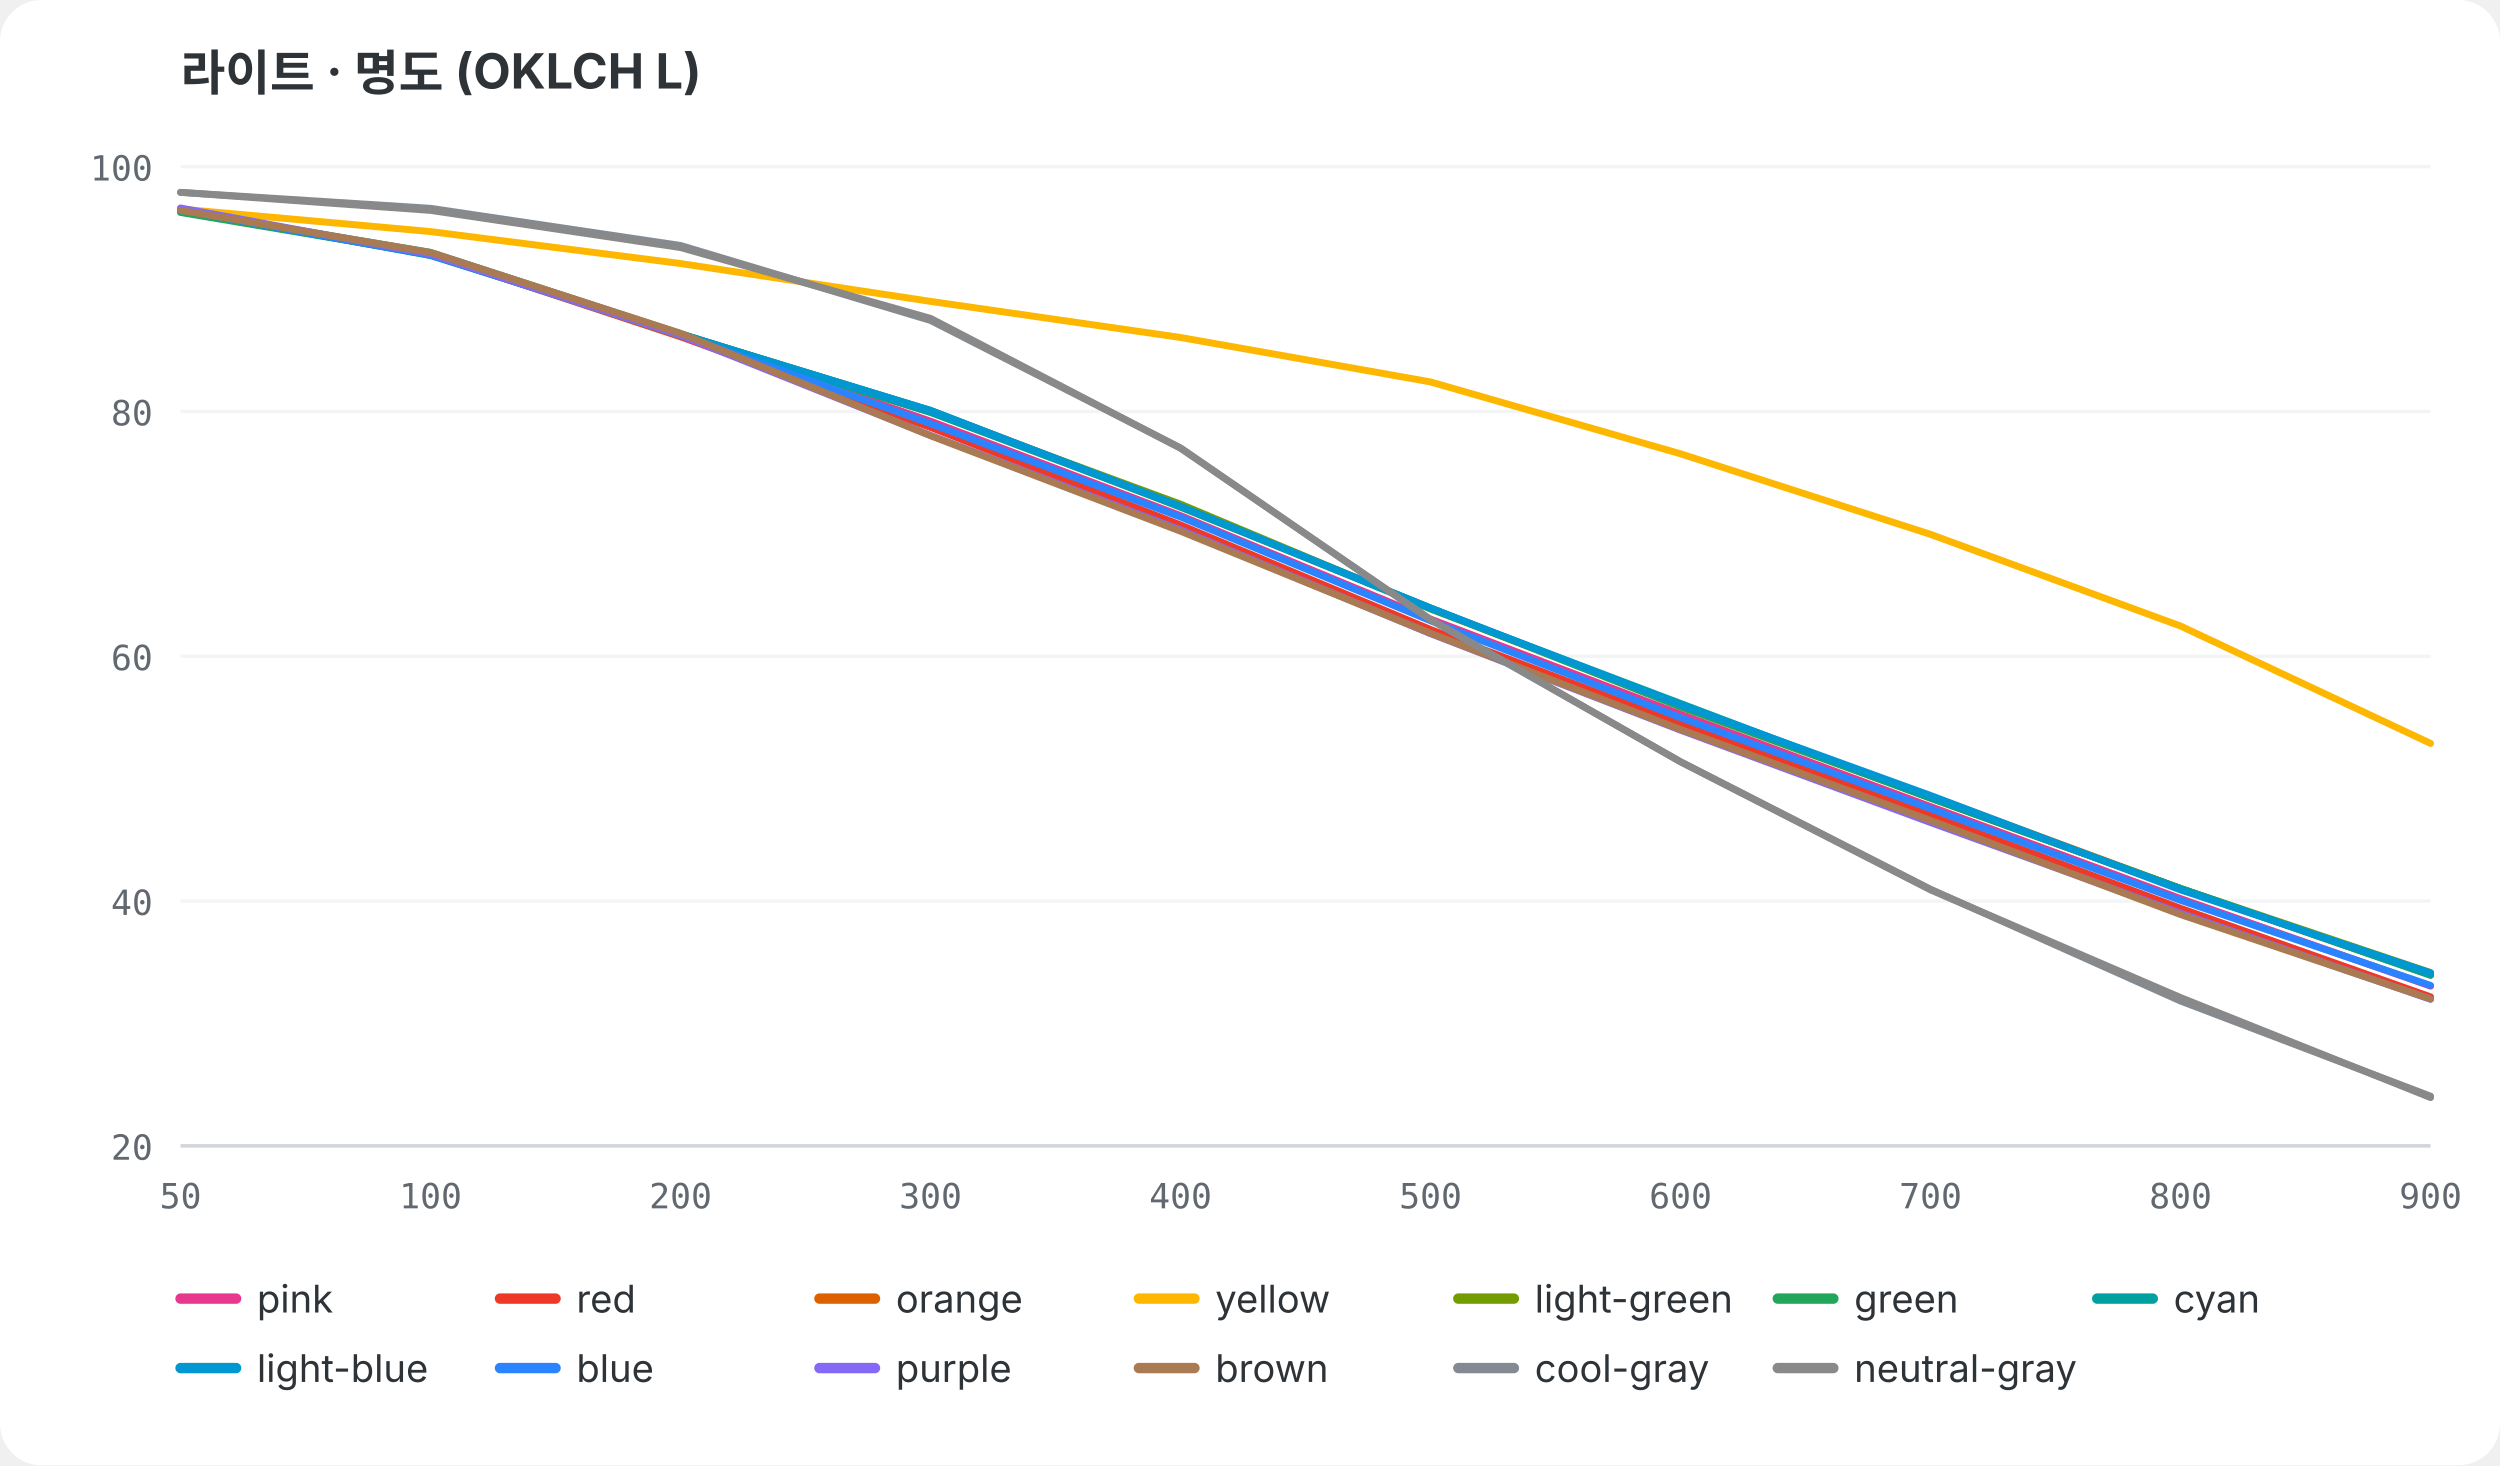
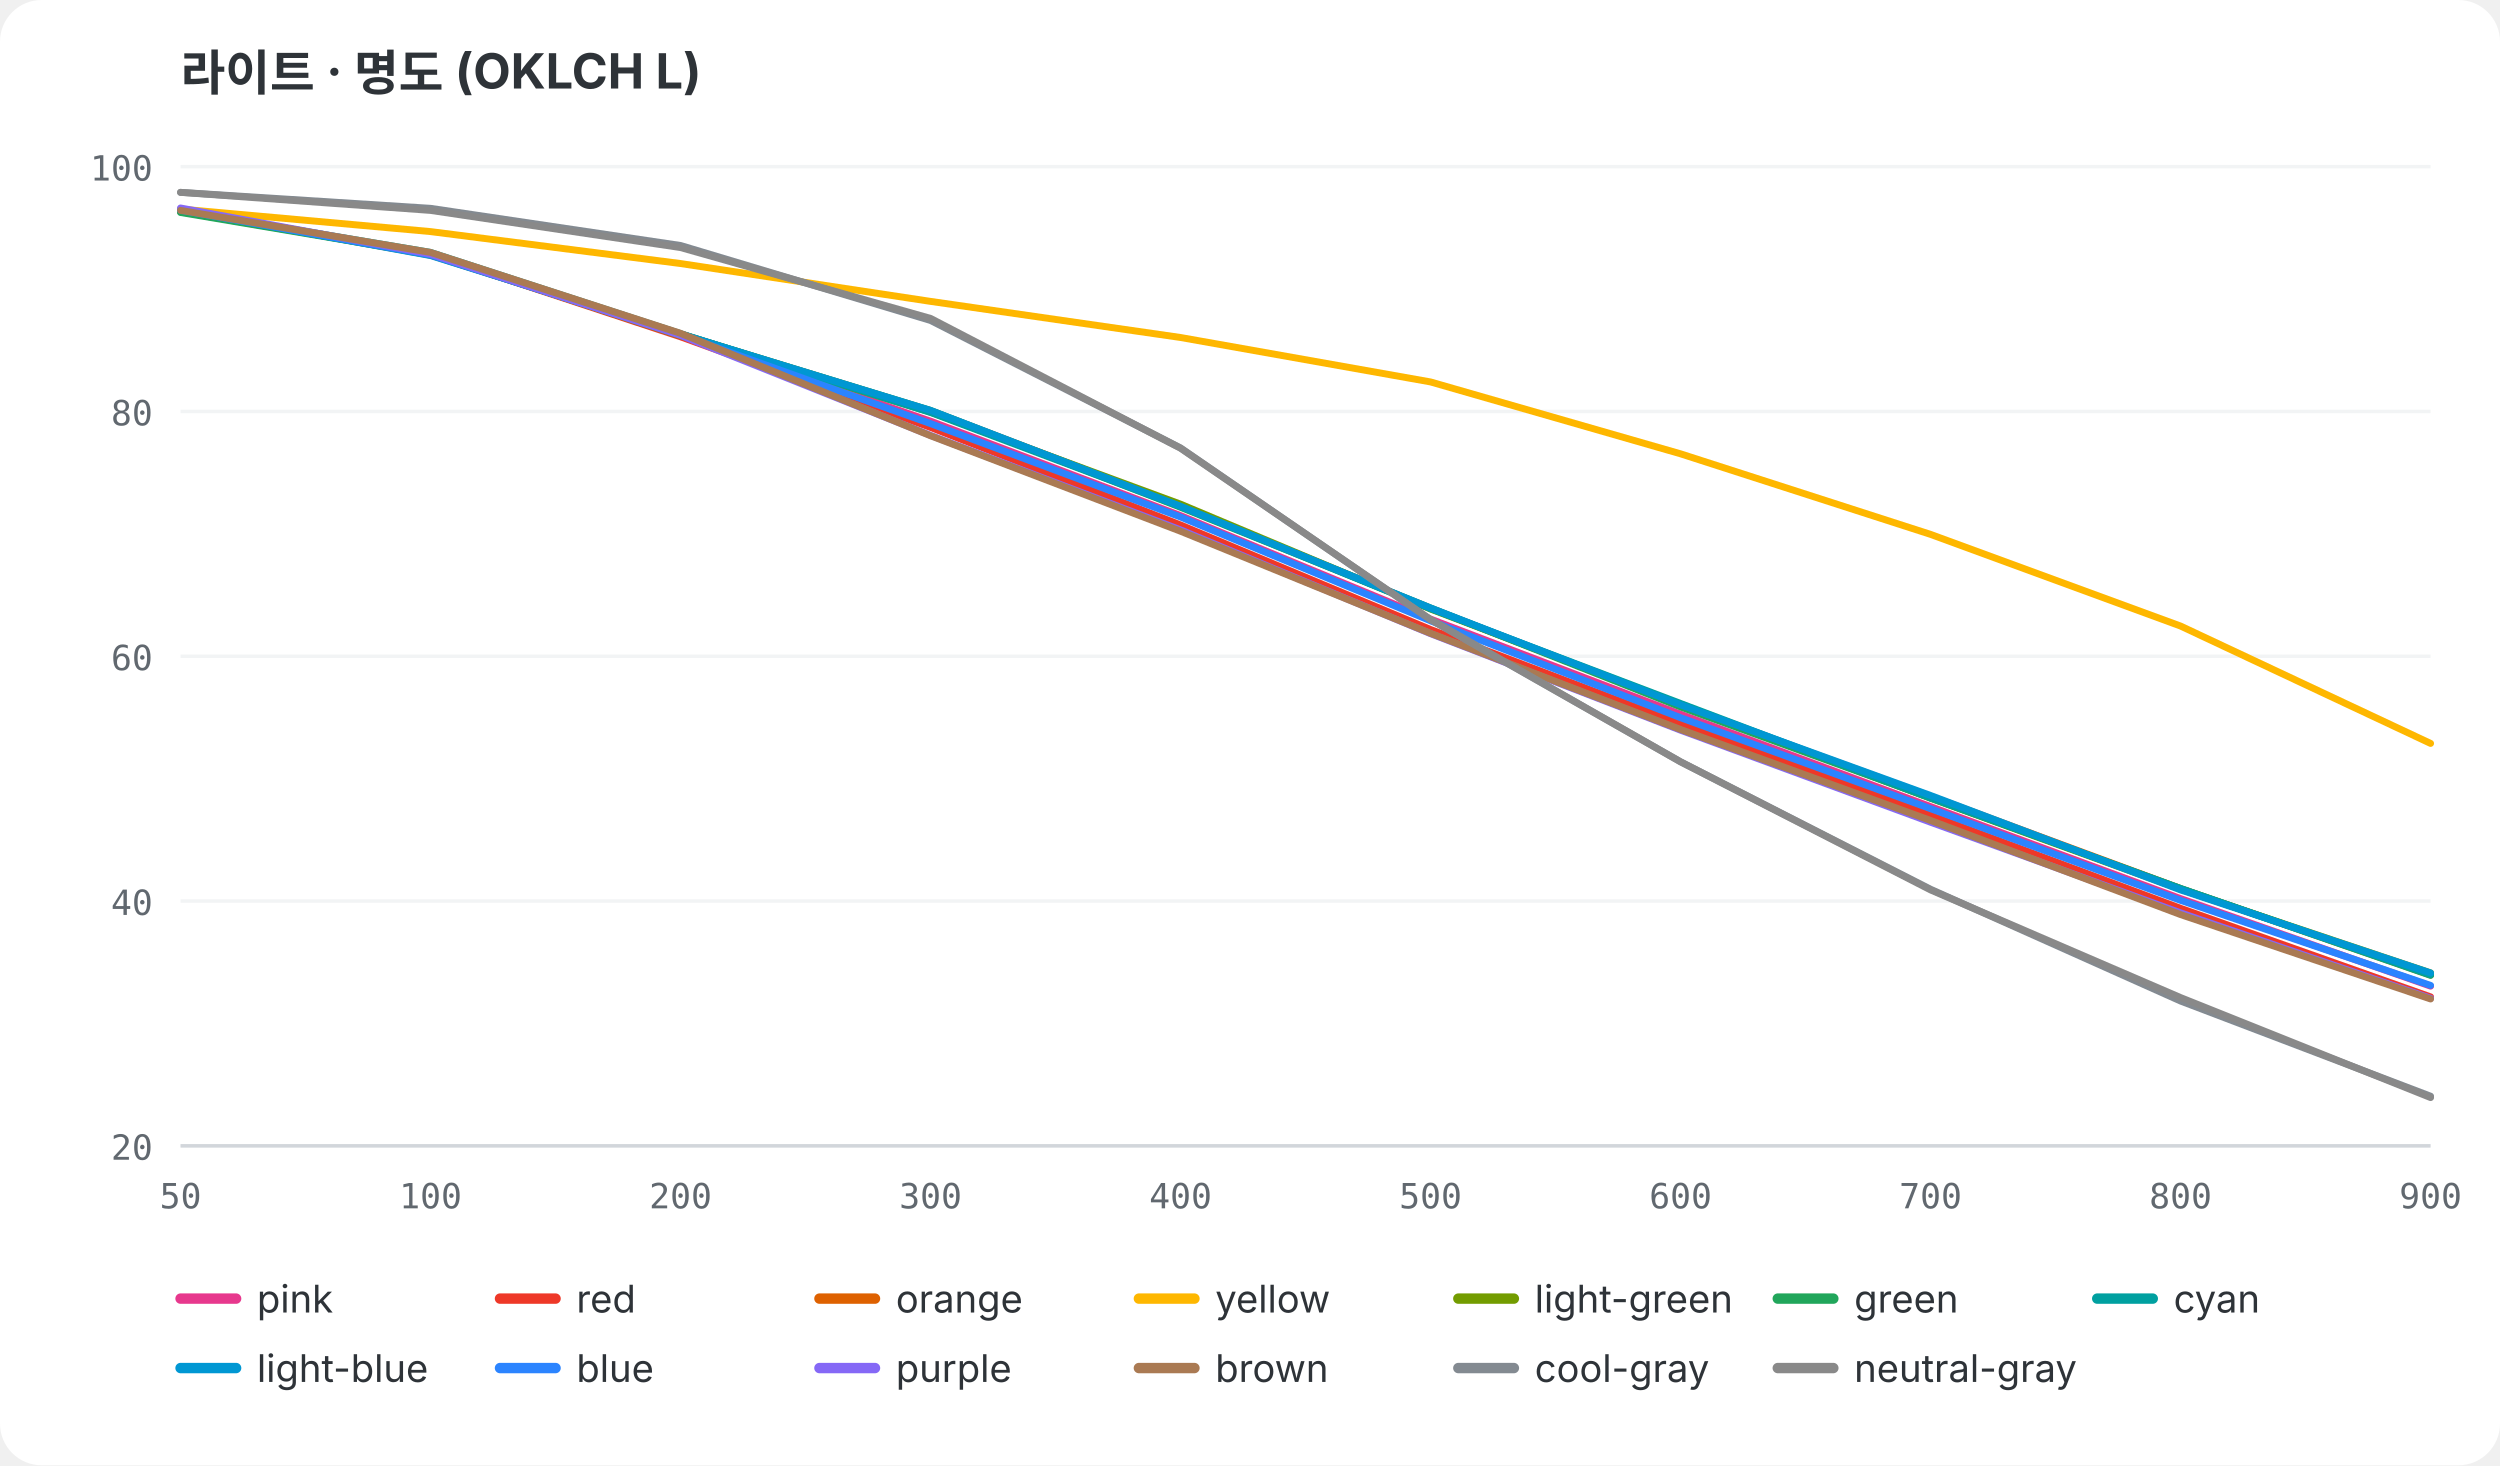
<svg xmlns="http://www.w3.org/2000/svg" width="720" height="422" viewBox="0 0 720 422">
  <rect width="720" height="422" rx="12" fill="#ffffff" />
  <text x="52" y="26" font-family="ui-sans-serif, system-ui, -apple-system, 'Apple SD Gothic Neo', sans-serif" font-size="14" font-weight="700" fill="#2e3338">라이트 · 명도 (OKLCH L)</text>
  <line x1="52" x2="700" y1="330" y2="330" stroke="#f2f4f5" stroke-width="1" />
  <text x="44" y="334" text-anchor="end" font-family="ui-monospace, SFMono-Regular, Menlo, monospace" font-size="10" fill="#61686f">20</text>
  <line x1="52" x2="700" y1="259.5" y2="259.5" stroke="#f2f4f5" stroke-width="1" />
  <text x="44" y="263.5" text-anchor="end" font-family="ui-monospace, SFMono-Regular, Menlo, monospace" font-size="10" fill="#61686f">40</text>
  <line x1="52" x2="700" y1="189" y2="189" stroke="#f2f4f5" stroke-width="1" />
  <text x="44" y="193" text-anchor="end" font-family="ui-monospace, SFMono-Regular, Menlo, monospace" font-size="10" fill="#61686f">60</text>
  <line x1="52" x2="700" y1="118.5" y2="118.5" stroke="#f2f4f5" stroke-width="1" />
  <text x="44" y="122.5" text-anchor="end" font-family="ui-monospace, SFMono-Regular, Menlo, monospace" font-size="10" fill="#61686f">80</text>
  <line x1="52" x2="700" y1="48" y2="48" stroke="#f2f4f5" stroke-width="1" />
  <text x="44" y="52" text-anchor="end" font-family="ui-monospace, SFMono-Regular, Menlo, monospace" font-size="10" fill="#61686f">100</text>
  <line x1="52" x2="700" y1="330" y2="330" stroke="#d2d6db" stroke-width="1" />
  <text x="52" y="348" text-anchor="middle" font-family="ui-monospace, SFMono-Regular, Menlo, monospace" font-size="10" fill="#61686f">50</text>
  <text x="124" y="348" text-anchor="middle" font-family="ui-monospace, SFMono-Regular, Menlo, monospace" font-size="10" fill="#61686f">100</text>
  <text x="196" y="348" text-anchor="middle" font-family="ui-monospace, SFMono-Regular, Menlo, monospace" font-size="10" fill="#61686f">200</text>
  <text x="268" y="348" text-anchor="middle" font-family="ui-monospace, SFMono-Regular, Menlo, monospace" font-size="10" fill="#61686f">300</text>
  <text x="340" y="348" text-anchor="middle" font-family="ui-monospace, SFMono-Regular, Menlo, monospace" font-size="10" fill="#61686f">400</text>
  <text x="412" y="348" text-anchor="middle" font-family="ui-monospace, SFMono-Regular, Menlo, monospace" font-size="10" fill="#61686f">500</text>
  <text x="484" y="348" text-anchor="middle" font-family="ui-monospace, SFMono-Regular, Menlo, monospace" font-size="10" fill="#61686f">600</text>
  <text x="556" y="348" text-anchor="middle" font-family="ui-monospace, SFMono-Regular, Menlo, monospace" font-size="10" fill="#61686f">700</text>
  <text x="628" y="348" text-anchor="middle" font-family="ui-monospace, SFMono-Regular, Menlo, monospace" font-size="10" fill="#61686f">800</text>
  <text x="700" y="348" text-anchor="middle" font-family="ui-monospace, SFMono-Regular, Menlo, monospace" font-size="10" fill="#61686f">900</text>
  <polyline points="52.0,60.2 124.0,73.4 196.0,96.5 268.0,121.3 340.0,148.5 412.0,178.3 484.0,205.7 556.0,232.3 628.0,258.8 700.0,284.0" fill="none" stroke="#e7388d" stroke-width="2" stroke-linejoin="round" stroke-linecap="round" />
  <circle cx="52.0" cy="60.2" r="7" fill="transparent" />
  <circle cx="124.0" cy="73.4" r="7" fill="transparent" />
  <circle cx="196.0" cy="96.5" r="7" fill="transparent" />
  <circle cx="268.0" cy="121.3" r="7" fill="transparent" />
  <circle cx="340.0" cy="148.5" r="7" fill="transparent" />
  <circle cx="412.0" cy="178.3" r="7" fill="transparent" />
  <circle cx="484.0" cy="205.7" r="7" fill="transparent" />
  <circle cx="556.0" cy="232.3" r="7" fill="transparent" />
  <circle cx="628.0" cy="258.8" r="7" fill="transparent" />
  <circle cx="700.0" cy="284.0" r="7" fill="transparent" />
  <polyline points="52.0,60.9 124.0,73.2 196.0,97.0 268.0,123.1 340.0,151.2 412.0,181.3 484.0,208.5 556.0,234.8 628.0,261.6 700.0,287.1" fill="none" stroke="#ee3828" stroke-width="2" stroke-linejoin="round" stroke-linecap="round" />
  <circle cx="52.0" cy="60.9" r="7" fill="transparent" />
  <circle cx="124.0" cy="73.2" r="7" fill="transparent" />
  <circle cx="196.0" cy="97.0" r="7" fill="transparent" />
  <circle cx="268.0" cy="123.1" r="7" fill="transparent" />
  <circle cx="340.0" cy="151.2" r="7" fill="transparent" />
  <circle cx="412.0" cy="181.3" r="7" fill="transparent" />
  <circle cx="484.0" cy="208.5" r="7" fill="transparent" />
  <circle cx="556.0" cy="234.8" r="7" fill="transparent" />
  <circle cx="628.0" cy="261.6" r="7" fill="transparent" />
  <circle cx="700.0" cy="287.1" r="7" fill="transparent" />
  <polyline points="52.0,60.6 124.0,73.5 196.0,96.2 268.0,118.3 340.0,145.7 412.0,175.2 484.0,203.1 556.0,229.3 628.0,255.9 700.0,280.8" fill="none" stroke="#de6100" stroke-width="2" stroke-linejoin="round" stroke-linecap="round" />
  <circle cx="52.0" cy="60.6" r="7" fill="transparent" />
  <circle cx="124.0" cy="73.5" r="7" fill="transparent" />
  <circle cx="196.0" cy="96.2" r="7" fill="transparent" />
  <circle cx="268.0" cy="118.3" r="7" fill="transparent" />
  <circle cx="340.0" cy="145.7" r="7" fill="transparent" />
  <circle cx="412.0" cy="175.2" r="7" fill="transparent" />
  <circle cx="484.0" cy="203.1" r="7" fill="transparent" />
  <circle cx="556.0" cy="229.3" r="7" fill="transparent" />
  <circle cx="628.0" cy="255.9" r="7" fill="transparent" />
  <circle cx="700.0" cy="280.8" r="7" fill="transparent" />
  <polyline points="52.0,60.2 124.0,66.7 196.0,75.9 268.0,86.8 340.0,97.2 412.0,110.0 484.0,130.7 556.0,153.9 628.0,180.3 700.0,214.1" fill="none" stroke="#feb700" stroke-width="2" stroke-linejoin="round" stroke-linecap="round" />
  <circle cx="52.0" cy="60.2" r="7" fill="transparent" />
  <circle cx="124.0" cy="66.7" r="7" fill="transparent" />
  <circle cx="196.0" cy="75.9" r="7" fill="transparent" />
  <circle cx="268.0" cy="86.8" r="7" fill="transparent" />
  <circle cx="340.0" cy="97.2" r="7" fill="transparent" />
  <circle cx="412.0" cy="110.0" r="7" fill="transparent" />
  <circle cx="484.0" cy="130.7" r="7" fill="transparent" />
  <circle cx="556.0" cy="153.9" r="7" fill="transparent" />
  <circle cx="628.0" cy="180.3" r="7" fill="transparent" />
  <circle cx="700.0" cy="214.1" r="7" fill="transparent" />
-   <polyline points="52.0,61.0 124.0,73.2 196.0,96.7 268.0,118.7 340.0,145.2 412.0,175.4 484.0,203.0 556.0,229.9 628.0,255.9 700.0,280.1" fill="none" stroke="#739c00" stroke-width="2" stroke-linejoin="round" stroke-linecap="round" />
+   <polyline points="52.0,61.0 124.0,73.2 196.0,96.7 268.0,118.7 340.0,145.2 412.0,175.4 484.0,202.8 556.0,229.9 628.0,256.1 700.0,280.2" fill="none" stroke="#739c00" stroke-width="2" stroke-linejoin="round" stroke-linecap="round" />
  <circle cx="52.0" cy="61.0" r="7" fill="transparent" />
  <circle cx="124.0" cy="73.2" r="7" fill="transparent" />
  <circle cx="196.0" cy="96.7" r="7" fill="transparent" />
  <circle cx="268.0" cy="118.7" r="7" fill="transparent" />
  <circle cx="340.0" cy="145.2" r="7" fill="transparent" />
  <circle cx="412.0" cy="175.4" r="7" fill="transparent" />
-   <circle cx="484.0" cy="203.0" r="7" fill="transparent" />
+   <circle cx="484.0" cy="202.8" r="7" fill="transparent" />
  <circle cx="556.0" cy="229.9" r="7" fill="transparent" />
-   <circle cx="628.0" cy="255.9" r="7" fill="transparent" />
-   <circle cx="700.0" cy="280.1" r="7" fill="transparent" />
+   <circle cx="628.0" cy="256.1" r="7" fill="transparent" />
+   <circle cx="700.0" cy="280.2" r="7" fill="transparent" />
  <polyline points="52.0,61.2 124.0,73.3 196.0,96.2 268.0,118.2 340.0,146.1 412.0,175.1 484.0,203.6 556.0,229.8 628.0,255.9 700.0,280.9" fill="none" stroke="#21a65b" stroke-width="2" stroke-linejoin="round" stroke-linecap="round" />
  <circle cx="52.0" cy="61.2" r="7" fill="transparent" />
  <circle cx="124.0" cy="73.3" r="7" fill="transparent" />
  <circle cx="196.0" cy="96.2" r="7" fill="transparent" />
  <circle cx="268.0" cy="118.2" r="7" fill="transparent" />
  <circle cx="340.0" cy="146.1" r="7" fill="transparent" />
  <circle cx="412.0" cy="175.1" r="7" fill="transparent" />
  <circle cx="484.0" cy="203.6" r="7" fill="transparent" />
  <circle cx="556.0" cy="229.8" r="7" fill="transparent" />
  <circle cx="628.0" cy="255.9" r="7" fill="transparent" />
  <circle cx="700.0" cy="280.9" r="7" fill="transparent" />
  <polyline points="52.0,60.6 124.0,72.7 196.0,96.1 268.0,118.8 340.0,145.9 412.0,175.3 484.0,202.6 556.0,229.8 628.0,255.9 700.0,280.7" fill="none" stroke="#00a0a0" stroke-width="2" stroke-linejoin="round" stroke-linecap="round" />
  <circle cx="52.0" cy="60.6" r="7" fill="transparent" />
  <circle cx="124.0" cy="72.7" r="7" fill="transparent" />
  <circle cx="196.0" cy="96.1" r="7" fill="transparent" />
  <circle cx="268.0" cy="118.8" r="7" fill="transparent" />
  <circle cx="340.0" cy="145.9" r="7" fill="transparent" />
  <circle cx="412.0" cy="175.3" r="7" fill="transparent" />
  <circle cx="484.0" cy="202.6" r="7" fill="transparent" />
  <circle cx="556.0" cy="229.8" r="7" fill="transparent" />
  <circle cx="628.0" cy="255.9" r="7" fill="transparent" />
  <circle cx="700.0" cy="280.7" r="7" fill="transparent" />
  <polyline points="52.0,60.5 124.0,73.6 196.0,96.2 268.0,118.2 340.0,145.8 412.0,175.1 484.0,203.0 556.0,229.1 628.0,256.3 700.0,280.2" fill="none" stroke="#0097d3" stroke-width="2" stroke-linejoin="round" stroke-linecap="round" />
  <circle cx="52.0" cy="60.5" r="7" fill="transparent" />
  <circle cx="124.0" cy="73.6" r="7" fill="transparent" />
  <circle cx="196.0" cy="96.2" r="7" fill="transparent" />
  <circle cx="268.0" cy="118.2" r="7" fill="transparent" />
  <circle cx="340.0" cy="145.8" r="7" fill="transparent" />
  <circle cx="412.0" cy="175.1" r="7" fill="transparent" />
  <circle cx="484.0" cy="203.0" r="7" fill="transparent" />
  <circle cx="556.0" cy="229.1" r="7" fill="transparent" />
  <circle cx="628.0" cy="256.3" r="7" fill="transparent" />
  <circle cx="700.0" cy="280.2" r="7" fill="transparent" />
  <polyline points="52.0,60.5 124.0,73.4 196.0,96.4 268.0,122.0 340.0,148.9 412.0,178.8 484.0,206.7 556.0,232.9 628.0,259.3 700.0,283.8" fill="none" stroke="#2b84ff" stroke-width="2" stroke-linejoin="round" stroke-linecap="round" />
  <circle cx="52.0" cy="60.5" r="7" fill="transparent" />
  <circle cx="124.0" cy="73.4" r="7" fill="transparent" />
  <circle cx="196.0" cy="96.4" r="7" fill="transparent" />
  <circle cx="268.0" cy="122.0" r="7" fill="transparent" />
  <circle cx="340.0" cy="148.9" r="7" fill="transparent" />
  <circle cx="412.0" cy="178.8" r="7" fill="transparent" />
  <circle cx="484.0" cy="206.7" r="7" fill="transparent" />
  <circle cx="556.0" cy="232.9" r="7" fill="transparent" />
  <circle cx="628.0" cy="259.3" r="7" fill="transparent" />
  <circle cx="700.0" cy="283.8" r="7" fill="transparent" />
-   <polyline points="52.0,59.9 124.0,73.2 196.0,96.6 268.0,125.4 340.0,152.6 412.0,182.5 484.0,210.3 556.0,236.9 628.0,263.0 700.0,287.8" fill="none" stroke="#8568f6" stroke-width="2" stroke-linejoin="round" stroke-linecap="round" />
+   <polyline points="52.0,59.9 124.0,73.2 196.0,96.6 268.0,125.4 340.0,152.6 412.0,182.5 484.0,210.3 556.0,236.8 628.0,262.9 700.0,287.5" fill="none" stroke="#8568f6" stroke-width="2" stroke-linejoin="round" stroke-linecap="round" />
  <circle cx="52.0" cy="59.9" r="7" fill="transparent" />
  <circle cx="124.0" cy="73.2" r="7" fill="transparent" />
  <circle cx="196.0" cy="96.6" r="7" fill="transparent" />
  <circle cx="268.0" cy="125.4" r="7" fill="transparent" />
  <circle cx="340.0" cy="152.6" r="7" fill="transparent" />
  <circle cx="412.0" cy="182.5" r="7" fill="transparent" />
  <circle cx="484.0" cy="210.3" r="7" fill="transparent" />
-   <circle cx="556.0" cy="236.9" r="7" fill="transparent" />
-   <circle cx="628.0" cy="263.0" r="7" fill="transparent" />
-   <circle cx="700.0" cy="287.8" r="7" fill="transparent" />
+   <circle cx="556.0" cy="236.8" r="7" fill="transparent" />
+   <circle cx="628.0" cy="262.9" r="7" fill="transparent" />
+   <circle cx="700.0" cy="287.5" r="7" fill="transparent" />
  <polyline points="52.0,60.6 124.0,72.7 196.0,96.0 268.0,125.5 340.0,153.0 412.0,182.4 484.0,210.1 556.0,236.3 628.0,263.4 700.0,287.7" fill="none" stroke="#aa7a53" stroke-width="2" stroke-linejoin="round" stroke-linecap="round" />
  <circle cx="52.0" cy="60.6" r="7" fill="transparent" />
  <circle cx="124.0" cy="72.7" r="7" fill="transparent" />
  <circle cx="196.0" cy="96.0" r="7" fill="transparent" />
  <circle cx="268.0" cy="125.5" r="7" fill="transparent" />
  <circle cx="340.0" cy="153.0" r="7" fill="transparent" />
  <circle cx="412.0" cy="182.4" r="7" fill="transparent" />
  <circle cx="484.0" cy="210.1" r="7" fill="transparent" />
  <circle cx="556.0" cy="236.3" r="7" fill="transparent" />
  <circle cx="628.0" cy="263.4" r="7" fill="transparent" />
  <circle cx="700.0" cy="287.7" r="7" fill="transparent" />
  <polyline points="52.0,55.4 124.0,60.0 196.0,70.7 268.0,92.3 340.0,129.0 412.0,178.5 484.0,219.4 556.0,256.1 628.0,288.3 700.0,315.7" fill="none" stroke="#838a91" stroke-width="2" stroke-linejoin="round" stroke-linecap="round" />
  <circle cx="52.0" cy="55.4" r="7" fill="transparent" />
  <circle cx="124.0" cy="60.0" r="7" fill="transparent" />
  <circle cx="196.0" cy="70.7" r="7" fill="transparent" />
  <circle cx="268.0" cy="92.3" r="7" fill="transparent" />
  <circle cx="340.0" cy="129.0" r="7" fill="transparent" />
  <circle cx="412.0" cy="178.5" r="7" fill="transparent" />
  <circle cx="484.0" cy="219.4" r="7" fill="transparent" />
  <circle cx="556.0" cy="256.1" r="7" fill="transparent" />
  <circle cx="628.0" cy="288.3" r="7" fill="transparent" />
  <circle cx="700.0" cy="315.7" r="7" fill="transparent" />
  <polyline points="52.0,55.4 124.0,60.6 196.0,71.3 268.0,91.7 340.0,129.1 412.0,178.4 484.0,219.4 556.0,256.3 628.0,287.3 700.0,316.1" fill="none" stroke="#898989" stroke-width="2" stroke-linejoin="round" stroke-linecap="round" />
  <circle cx="52.0" cy="55.4" r="7" fill="transparent" />
  <circle cx="124.0" cy="60.6" r="7" fill="transparent" />
  <circle cx="196.0" cy="71.3" r="7" fill="transparent" />
  <circle cx="268.0" cy="91.7" r="7" fill="transparent" />
  <circle cx="340.0" cy="129.1" r="7" fill="transparent" />
  <circle cx="412.0" cy="178.4" r="7" fill="transparent" />
  <circle cx="484.0" cy="219.4" r="7" fill="transparent" />
  <circle cx="556.0" cy="256.3" r="7" fill="transparent" />
  <circle cx="628.0" cy="287.3" r="7" fill="transparent" />
  <circle cx="700.0" cy="316.1" r="7" fill="transparent" />
  <line x1="52" x2="68" y1="374" y2="374" stroke="#e7388d" stroke-width="3" stroke-linecap="round" />
  <text x="74" y="378" font-family="ui-sans-serif, system-ui, -apple-system, 'Apple SD Gothic Neo', sans-serif" font-size="11" fill="#2e3338">pink</text>
  <line x1="144" x2="160" y1="374" y2="374" stroke="#ee3828" stroke-width="3" stroke-linecap="round" />
  <text x="166" y="378" font-family="ui-sans-serif, system-ui, -apple-system, 'Apple SD Gothic Neo', sans-serif" font-size="11" fill="#2e3338">red</text>
  <line x1="236" x2="252" y1="374" y2="374" stroke="#de6100" stroke-width="3" stroke-linecap="round" />
  <text x="258" y="378" font-family="ui-sans-serif, system-ui, -apple-system, 'Apple SD Gothic Neo', sans-serif" font-size="11" fill="#2e3338">orange</text>
  <line x1="328" x2="344" y1="374" y2="374" stroke="#feb700" stroke-width="3" stroke-linecap="round" />
  <text x="350" y="378" font-family="ui-sans-serif, system-ui, -apple-system, 'Apple SD Gothic Neo', sans-serif" font-size="11" fill="#2e3338">yellow</text>
  <line x1="420" x2="436" y1="374" y2="374" stroke="#739c00" stroke-width="3" stroke-linecap="round" />
  <text x="442" y="378" font-family="ui-sans-serif, system-ui, -apple-system, 'Apple SD Gothic Neo', sans-serif" font-size="11" fill="#2e3338">light-green</text>
  <line x1="512" x2="528" y1="374" y2="374" stroke="#21a65b" stroke-width="3" stroke-linecap="round" />
  <text x="534" y="378" font-family="ui-sans-serif, system-ui, -apple-system, 'Apple SD Gothic Neo', sans-serif" font-size="11" fill="#2e3338">green</text>
  <line x1="604" x2="620" y1="374" y2="374" stroke="#00a0a0" stroke-width="3" stroke-linecap="round" />
  <text x="626" y="378" font-family="ui-sans-serif, system-ui, -apple-system, 'Apple SD Gothic Neo', sans-serif" font-size="11" fill="#2e3338">cyan</text>
  <line x1="52" x2="68" y1="394" y2="394" stroke="#0097d3" stroke-width="3" stroke-linecap="round" />
  <text x="74" y="398" font-family="ui-sans-serif, system-ui, -apple-system, 'Apple SD Gothic Neo', sans-serif" font-size="11" fill="#2e3338">light-blue</text>
  <line x1="144" x2="160" y1="394" y2="394" stroke="#2b84ff" stroke-width="3" stroke-linecap="round" />
  <text x="166" y="398" font-family="ui-sans-serif, system-ui, -apple-system, 'Apple SD Gothic Neo', sans-serif" font-size="11" fill="#2e3338">blue</text>
  <line x1="236" x2="252" y1="394" y2="394" stroke="#8568f6" stroke-width="3" stroke-linecap="round" />
  <text x="258" y="398" font-family="ui-sans-serif, system-ui, -apple-system, 'Apple SD Gothic Neo', sans-serif" font-size="11" fill="#2e3338">purple</text>
  <line x1="328" x2="344" y1="394" y2="394" stroke="#aa7a53" stroke-width="3" stroke-linecap="round" />
  <text x="350" y="398" font-family="ui-sans-serif, system-ui, -apple-system, 'Apple SD Gothic Neo', sans-serif" font-size="11" fill="#2e3338">brown</text>
  <line x1="420" x2="436" y1="394" y2="394" stroke="#838a91" stroke-width="3" stroke-linecap="round" />
  <text x="442" y="398" font-family="ui-sans-serif, system-ui, -apple-system, 'Apple SD Gothic Neo', sans-serif" font-size="11" fill="#2e3338">cool-gray</text>
  <line x1="512" x2="528" y1="394" y2="394" stroke="#898989" stroke-width="3" stroke-linecap="round" />
  <text x="534" y="398" font-family="ui-sans-serif, system-ui, -apple-system, 'Apple SD Gothic Neo', sans-serif" font-size="11" fill="#2e3338">neutral-gray</text>
</svg>
